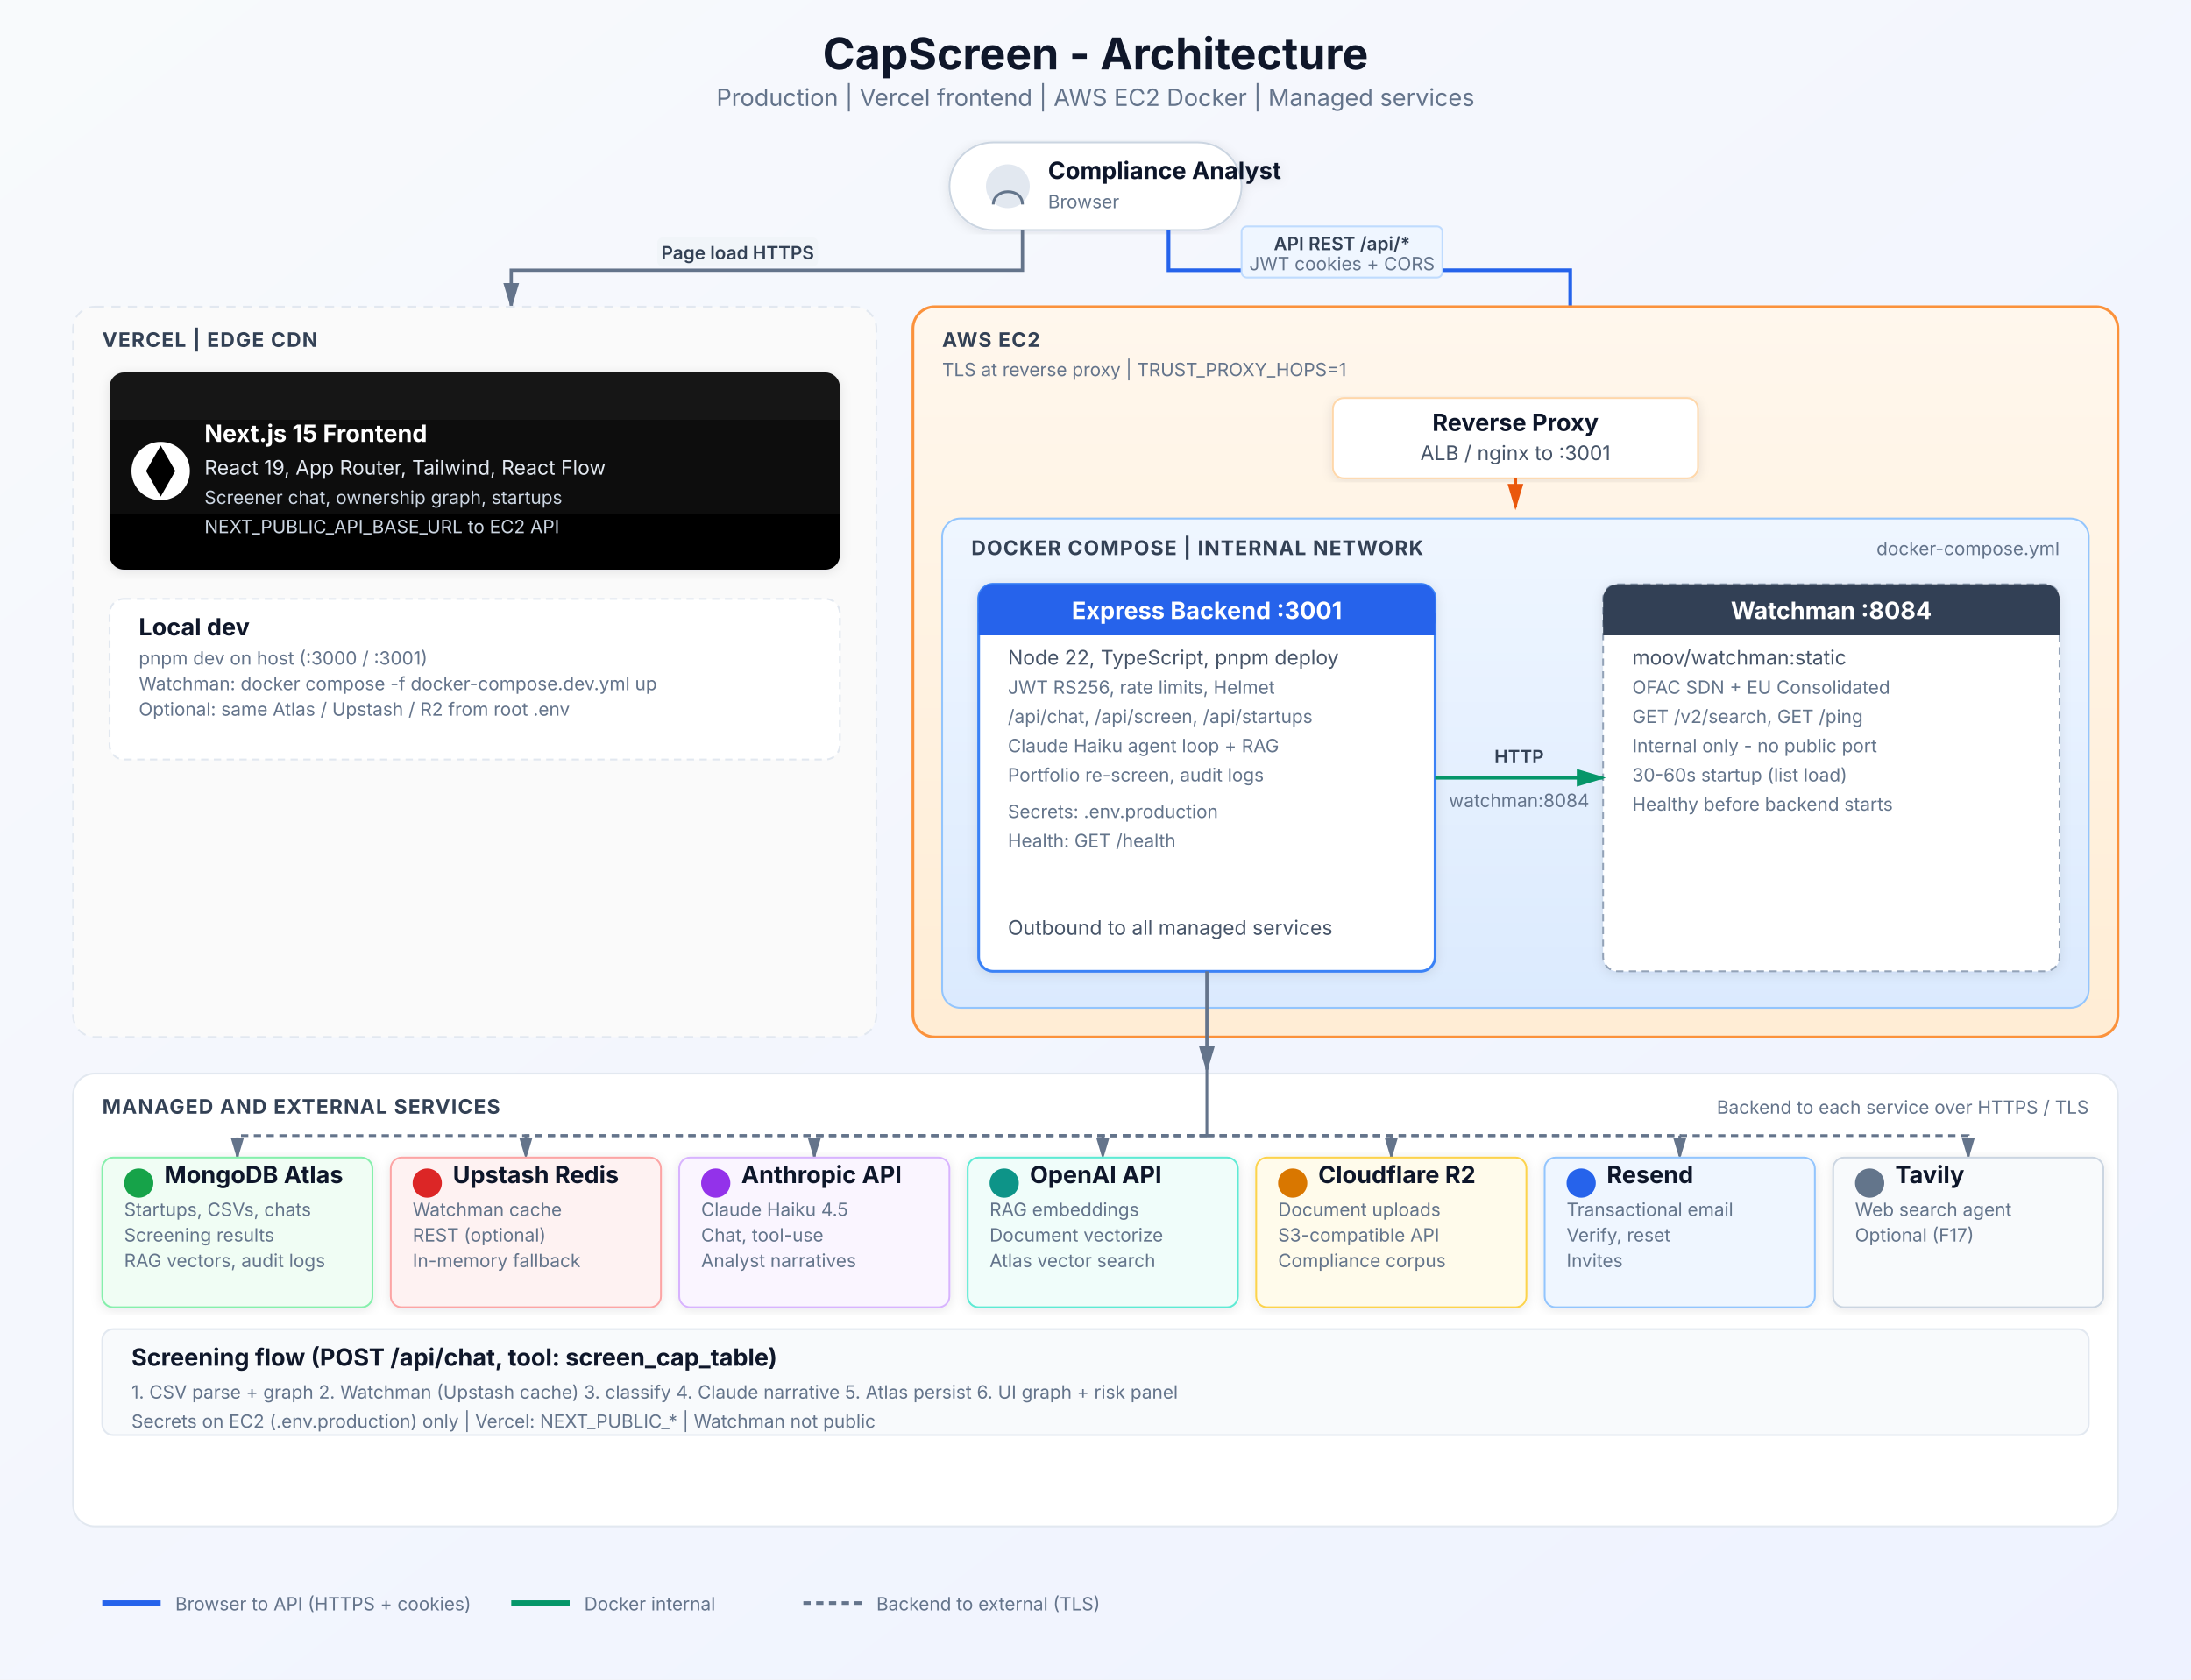
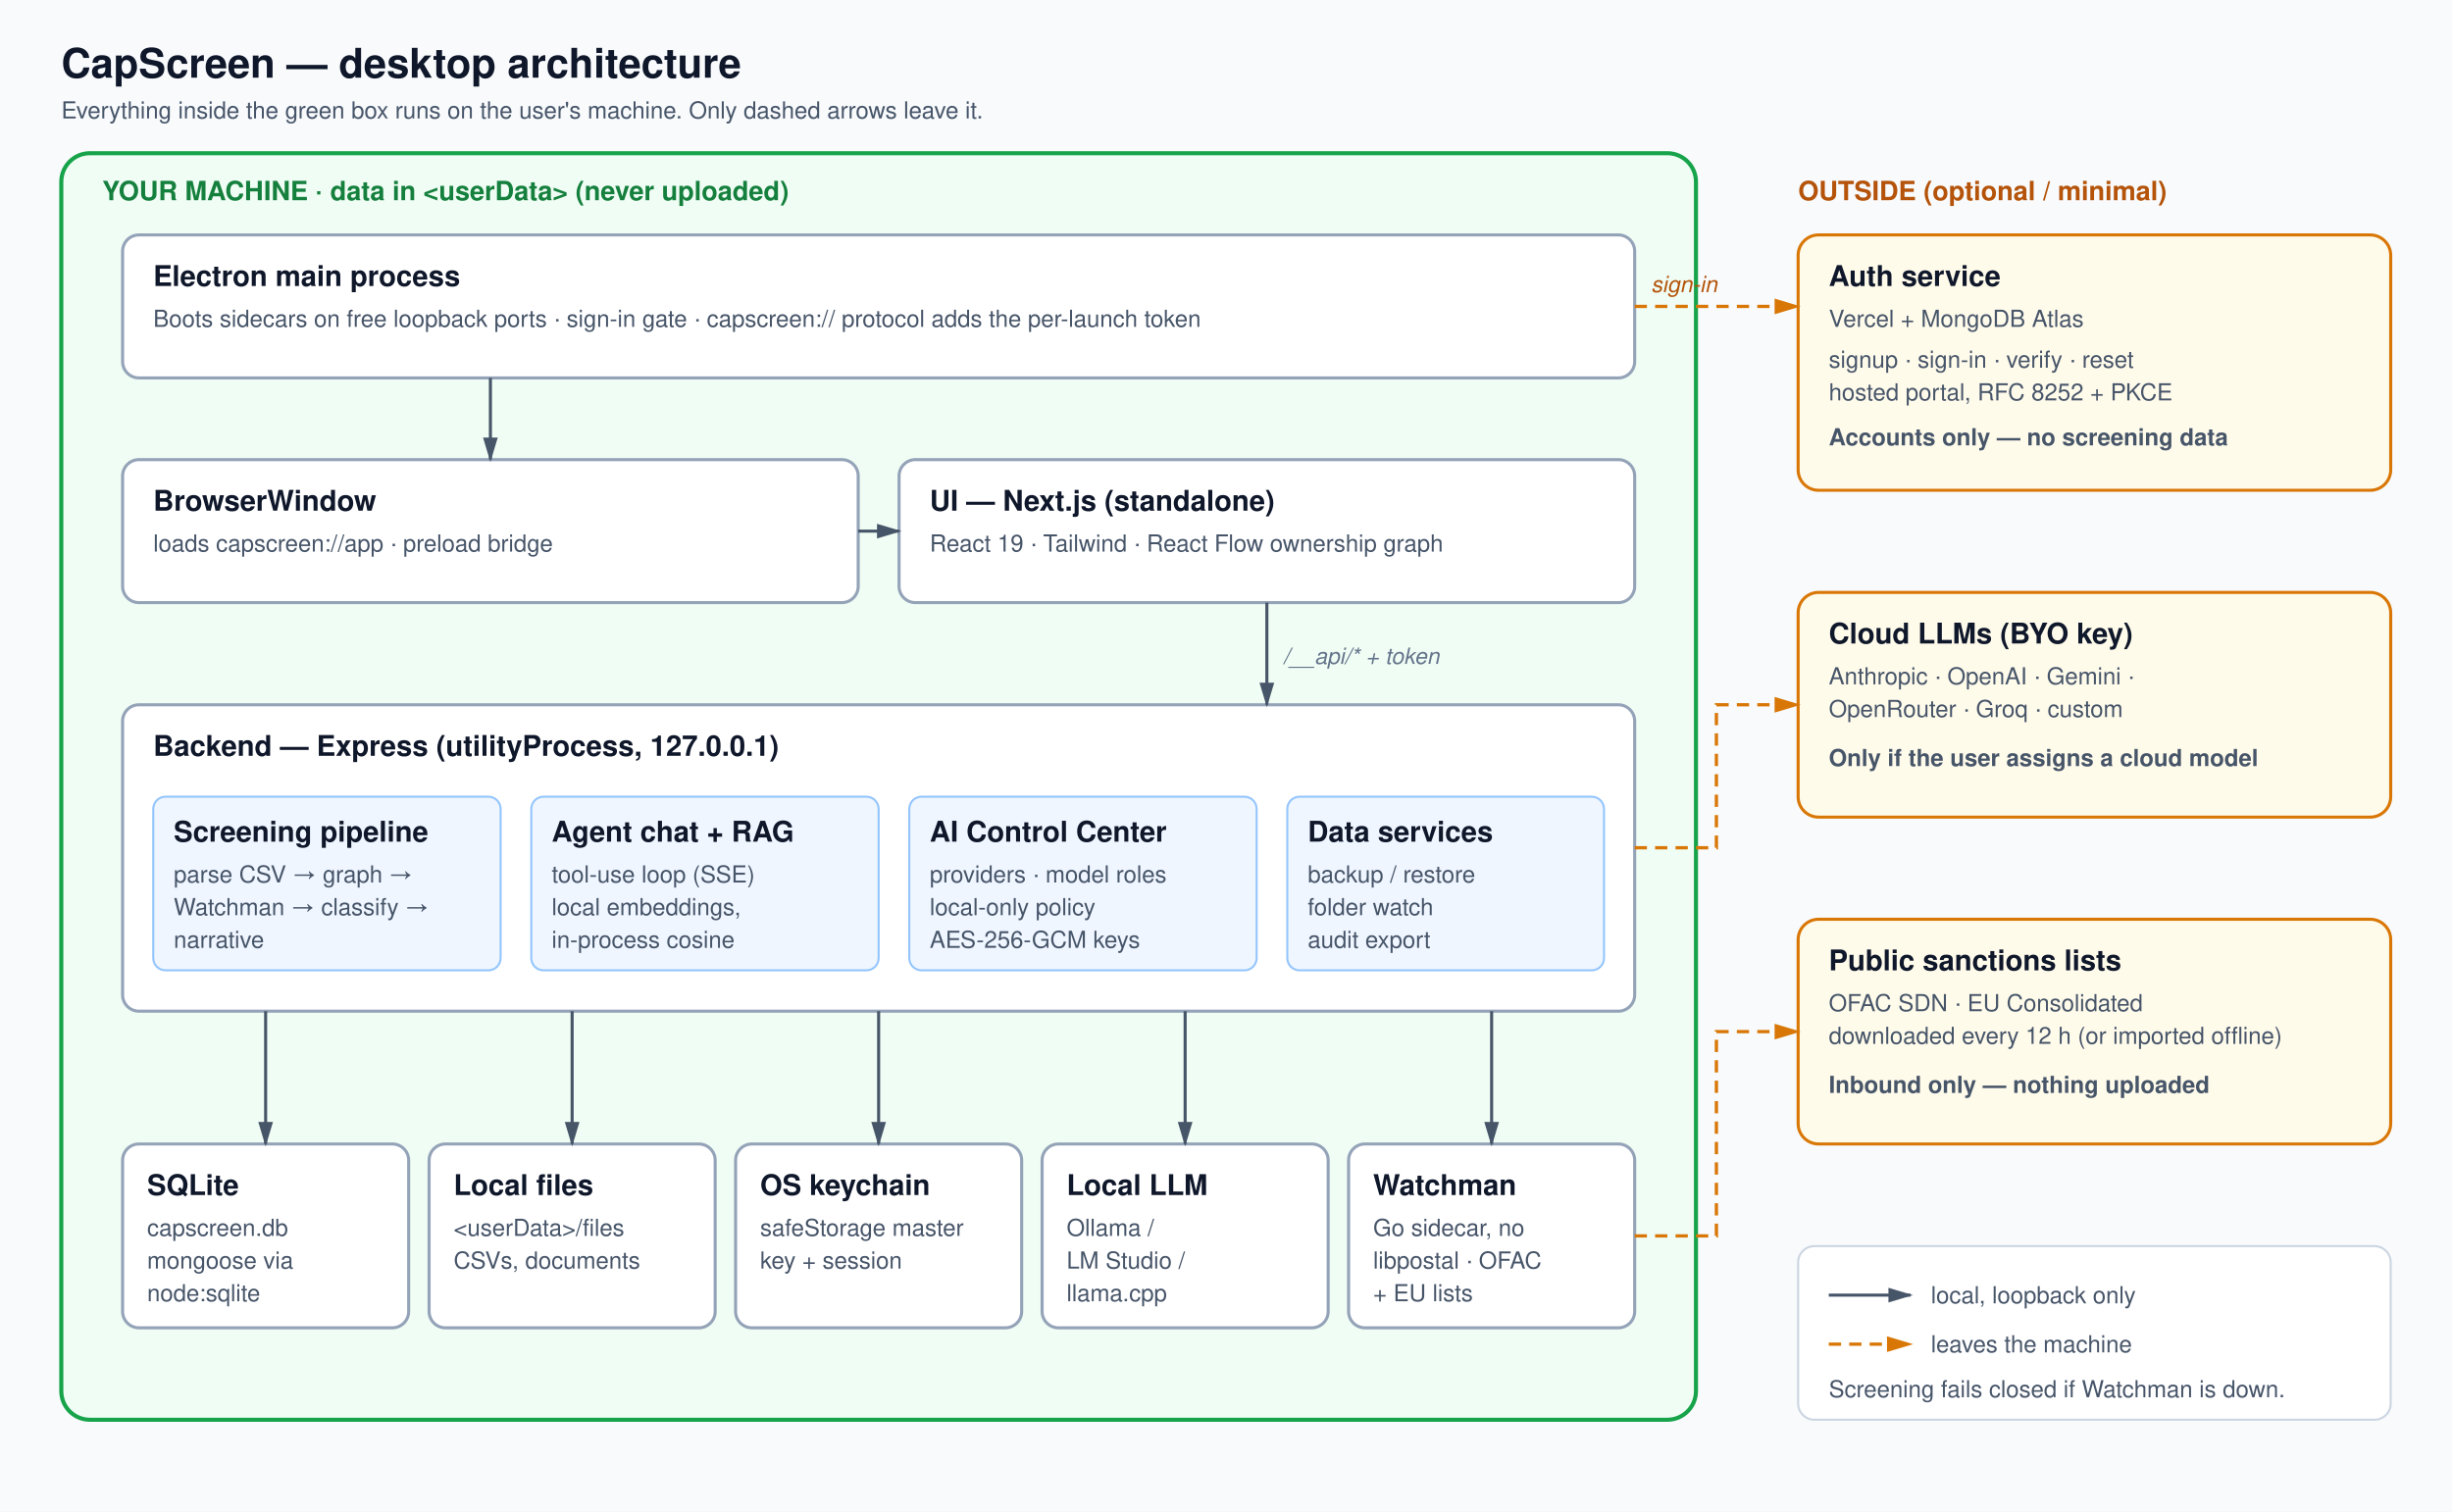
- <svg xmlns="http://www.w3.org/2000/svg" viewBox="0 0 1200 920" role="img" aria-labelledby="title desc">
+ <svg xmlns="http://www.w3.org/2000/svg" viewBox="0 0 1200 740" font-family="-apple-system, 'Segoe UI', Helvetica, Arial, sans-serif" role="img" aria-labelledby="t d">
  <defs>
-     <linearGradient id="bg" x1="0" y1="0" x2="1" y2="1">
-       <stop offset="0%" stop-color="#f8fafc" />
-       <stop offset="100%" stop-color="#eef2ff" />
-     </linearGradient>
-     <linearGradient id="vercelBg" x1="0" y1="0" x2="0" y2="1">
-       <stop offset="0%" stop-color="#171717" />
-       <stop offset="100%" stop-color="#000" />
-     </linearGradient>
-     <linearGradient id="awsBg" x1="0" y1="0" x2="0" y2="1">
-       <stop offset="0%" stop-color="#fff7ed" />
-       <stop offset="100%" stop-color="#ffedd5" />
-     </linearGradient>
-     <linearGradient id="dockerBg" x1="0" y1="0" x2="0" y2="1">
-       <stop offset="0%" stop-color="#eff6ff" />
-       <stop offset="100%" stop-color="#dbeafe" />
-     </linearGradient>
-     <filter id="sh" x="-5%" y="-5%" width="110%" height="110%">
-       <feDropShadow dx="0" dy="1" stdDeviation="3" flood-color="#0f172a" flood-opacity="0.1" />
-     </filter>
-     <marker id="aGray" viewBox="0 0 10 6" refX="9" refY="3" markerWidth="8" markerHeight="6" orient="auto">
-       <path d="M0,0 L10,3 L0,6 Z" fill="#64748b" />
+     <marker id="a" viewBox="0 0 10 6" refX="9" refY="3" markerWidth="8" markerHeight="6" orient="auto">
+       <path d="M0,0 L10,3 L0,6 Z" fill="#475569" />
    </marker>
-     <marker id="aBlue" viewBox="0 0 10 6" refX="9" refY="3" markerWidth="8" markerHeight="6" orient="auto">
-       <path d="M0,0 L10,3 L0,6 Z" fill="#2563eb" />
-     </marker>
-     <marker id="aGreen" viewBox="0 0 10 6" refX="9" refY="3" markerWidth="8" markerHeight="6" orient="auto">
-       <path d="M0,0 L10,3 L0,6 Z" fill="#059669" />
-     </marker>
-     <marker id="aOrange" viewBox="0 0 10 6" refX="9" refY="3" markerWidth="8" markerHeight="6" orient="auto">
-       <path d="M0,0 L10,3 L0,6 Z" fill="#ea580c" />
+     <marker id="o" viewBox="0 0 10 6" refX="9" refY="3" markerWidth="8" markerHeight="6" orient="auto">
+       <path d="M0,0 L10,3 L0,6 Z" fill="#d97706" />
    </marker>
    <style>
-       text { font-family: system-ui, -apple-system, Segoe UI, sans-serif; }
-       .h1 { font-size: 24px; font-weight: 700; fill: #0f172a; }
-       .h2 { font-size: 13px; fill: #64748b; }
-       .zone { font-size: 11px; font-weight: 700; fill: #334155; letter-spacing: 0.05em; }
-       .t { font-size: 13px; font-weight: 700; fill: #0f172a; }
-       .s { font-size: 11px; fill: #475569; }
-       .d { font-size: 10px; fill: #64748b; }
-       .lw { font-size: 10px; font-weight: 600; fill: #334155; }
-       .t-light { font-size: 13px; font-weight: 700; fill: #ffffff; }
-       .s-light { font-size: 11px; fill: #e2e8f0; }
-       .d-light { font-size: 10px; fill: #cbd5e1; }
+       .box{fill:#fff;stroke:#94a3b8;stroke-width:1.5}
+       .h{font-size:14px;font-weight:700;fill:#0f172a}
+       .s{font-size:11.5px;fill:#475569}
+       .lbl{font-size:11px;fill:#64748b;font-style:italic}
    </style>
  </defs>
-   <rect width="1200" height="920" fill="url(#bg)" />
-   <text x="600" y="38" text-anchor="middle" class="h1">CapScreen - Architecture</text>
-   <text x="600" y="58" text-anchor="middle" class="h2">Production | Vercel frontend | AWS EC2 Docker | Managed services</text>
-   <g filter="url(#sh)">
-     <rect x="520" y="78" width="160" height="48" rx="24" fill="#fff" stroke="#cbd5e1" />
-     <circle cx="552" cy="102" r="12" fill="#e2e8f0" />
-     <path d="M544 112c0-4 3.5-7 8-7s8 2.5 8 7" fill="none" stroke="#64748b" stroke-width="1.5" />
-     <text x="574" y="98" class="t">Compliance Analyst</text>
-     <text x="574" y="114" class="d">Browser</text>
+   <rect width="1200" height="740" fill="#f8fafc" />
+   <text x="30" y="38" font-size="20" font-weight="700" fill="#0f172a">CapScreen — desktop architecture</text>
+   <text x="30" y="58" class="s">Everything inside the green box runs on the user's machine. Only dashed arrows leave it.</text>
+   <rect x="30" y="75" width="800" height="620" rx="14" fill="#f0fdf4" stroke="#16a34a" stroke-width="2" />
+   <text x="50" y="98" font-size="13" font-weight="700" fill="#15803d">YOUR MACHINE  ·  data in &lt;userData&gt; (never uploaded)</text>
+   <rect x="60" y="115" width="740" height="70" rx="8" class="box" />
+   <text x="75" y="140" class="h">Electron main process</text>
+   <text x="75" y="160" class="s">Boots sidecars on free loopback ports · sign-in gate · capscreen:// protocol adds the per-launch token</text>
+   <rect x="60" y="225" width="360" height="70" rx="8" class="box" />
+   <text x="75" y="250" class="h">BrowserWindow</text>
+   <text x="75" y="270" class="s">loads capscreen://app · preload bridge</text>
+   <rect x="440" y="225" width="360" height="70" rx="8" class="box" />
+   <text x="455" y="250" class="h">UI — Next.js (standalone)</text>
+   <text x="455" y="270" class="s">React 19 · Tailwind · React Flow ownership graph</text>
+   <rect x="60" y="345" width="740" height="150" rx="8" class="box" />
+   <text x="75" y="370" class="h">Backend — Express (utilityProcess, 127.0.0.1)</text>
+   <g class="s">
+     <rect x="75" y="390" width="170" height="85" rx="6" fill="#eff6ff" stroke="#93c5fd" />
+     <text x="85" y="412" class="h" font-size="12.5">Screening pipeline</text>
+     <text x="85" y="432">parse CSV → graph →</text>
+     <text x="85" y="448">Watchman → classify →</text>
+     <text x="85" y="464">narrative</text>
+     <rect x="260" y="390" width="170" height="85" rx="6" fill="#eff6ff" stroke="#93c5fd" />
+     <text x="270" y="412" class="h" font-size="12.5">Agent chat + RAG</text>
+     <text x="270" y="432">tool-use loop (SSE)</text>
+     <text x="270" y="448">local embeddings,</text>
+     <text x="270" y="464">in-process cosine</text>
+     <rect x="445" y="390" width="170" height="85" rx="6" fill="#eff6ff" stroke="#93c5fd" />
+     <text x="455" y="412" class="h" font-size="12.5">AI Control Center</text>
+     <text x="455" y="432">providers · model roles</text>
+     <text x="455" y="448">local-only policy</text>
+     <text x="455" y="464">AES-256-GCM keys</text>
+     <rect x="630" y="390" width="155" height="85" rx="6" fill="#eff6ff" stroke="#93c5fd" />
+     <text x="640" y="412" class="h" font-size="12.5">Data services</text>
+     <text x="640" y="432">backup / restore</text>
+     <text x="640" y="448">folder watch</text>
+     <text x="640" y="464">audit export</text>
  </g>
-   <path d="M560 126 L560 148 L280 148 L280 168" fill="none" stroke="#64748b" stroke-width="1.8" marker-end="url(#aGray)" />
-   <rect x="360" y="130" width="88" height="16" rx="3" fill="#f1f5f9" />
-   <text x="404" y="142" text-anchor="middle" class="lw">Page load HTTPS</text>
-   <path d="M640 126 L640 148 L860 148 L860 218" fill="none" stroke="#2563eb" stroke-width="2" marker-end="url(#aBlue)" />
-   <rect x="680" y="124" width="110" height="28" rx="3" fill="#eff6ff" stroke="#bfdbfe" />
-   <text x="735" y="137" text-anchor="middle" class="lw">API REST /api/*</text>
-   <text x="735" y="148" text-anchor="middle" class="d">JWT cookies + CORS</text>
-   <rect x="40" y="168" width="440" height="400" rx="12" fill="#fafafa" stroke="#e2e8f0" stroke-dasharray="5 4" />
-   <text x="56" y="190" class="zone">VERCEL | EDGE CDN</text>
-   <g filter="url(#sh)">
-     <rect x="60" y="204" width="400" height="108" rx="8" fill="url(#vercelBg)" />
-     <circle cx="88" cy="258" r="16" fill="#fff" />
-     <path d="M88 244 L96 258 L88 272 L80 258 Z" fill="#000" />
-     <text x="112" y="242" class="t-light">Next.js 15 Frontend</text>
-     <text x="112" y="260" class="s-light">React 19, App Router, Tailwind, React Flow</text>
-     <text x="112" y="276" class="d-light">Screener chat, ownership graph, startups</text>
-     <text x="112" y="292" class="d-light">NEXT_PUBLIC_API_BASE_URL to EC2 API</text>
+   <g>
+     <rect x="60" y="560" width="140" height="90" rx="8" class="box" />
+     <text x="72" y="585" class="h">SQLite</text>
+     <text x="72" y="605" class="s">capscreen.db</text>
+     <text x="72" y="621" class="s">mongoose via</text>
+     <text x="72" y="637" class="s">node:sqlite</text>
+     <rect x="210" y="560" width="140" height="90" rx="8" class="box" />
+     <text x="222" y="585" class="h">Local files</text>
+     <text x="222" y="605" class="s">&lt;userData&gt;/files</text>
+     <text x="222" y="621" class="s">CSVs, documents</text>
+     <rect x="360" y="560" width="140" height="90" rx="8" class="box" />
+     <text x="372" y="585" class="h">OS keychain</text>
+     <text x="372" y="605" class="s">safeStorage master</text>
+     <text x="372" y="621" class="s">key + session</text>
+     <rect x="510" y="560" width="140" height="90" rx="8" class="box" />
+     <text x="522" y="585" class="h">Local LLM</text>
+     <text x="522" y="605" class="s">Ollama /</text>
+     <text x="522" y="621" class="s">LM Studio /</text>
+     <text x="522" y="637" class="s">llama.cpp</text>
+     <rect x="660" y="560" width="140" height="90" rx="8" class="box" />
+     <text x="672" y="585" class="h">Watchman</text>
+     <text x="672" y="605" class="s">Go sidecar, no</text>
+     <text x="672" y="621" class="s">libpostal · OFAC</text>
+     <text x="672" y="637" class="s">+ EU lists</text>
  </g>
-   <rect x="60" y="328" width="400" height="88" rx="8" fill="#fff" stroke="#e2e8f0" stroke-dasharray="4 3" />
-   <text x="76" y="348" class="t" font-size="11">Local dev</text>
-   <text x="76" y="364" class="d">pnpm dev on host (:3000 / :3001)</text>
-   <text x="76" y="378" class="d">Watchman: docker compose -f docker-compose.dev.yml up</text>
-   <text x="76" y="392" class="d">Optional: same Atlas / Upstash / R2 from root .env</text>
-   <rect x="500" y="168" width="660" height="400" rx="12" fill="url(#awsBg)" stroke="#fb923c" stroke-width="1.5" />
-   <text x="516" y="190" class="zone" fill="#9a3412">AWS EC2</text>
-   <text x="516" y="206" class="d">TLS at reverse proxy | TRUST_PROXY_HOPS=1</text>
-   <g filter="url(#sh)">
-     <rect x="730" y="218" width="200" height="44" rx="6" fill="#fff" stroke="#fed7aa" />
-     <text x="830" y="236" text-anchor="middle" class="t">Reverse Proxy</text>
-     <text x="830" y="252" text-anchor="middle" class="s">ALB / nginx to :3001</text>
+   <g stroke="#475569" stroke-width="1.5" fill="none" marker-end="url(#a)">
+     <path d="M240,185 V225" />
+     <path d="M420,260 H440" />
+     <path d="M620,295 V345" />
+     <path d="M130,495 V560" />
+     <path d="M280,495 V560" />
+     <path d="M430,495 V560" />
+     <path d="M580,495 V560" />
+     <path d="M730,495 V560" />
  </g>
-   <path d="M830 262 L830 278" stroke="#ea580c" stroke-width="1.8" marker-end="url(#aOrange)" />
-   <rect x="516" y="284" width="628" height="268" rx="10" fill="url(#dockerBg)" stroke="#93c5fd" />
-   <text x="532" y="304" class="zone" fill="#1d4ed8">DOCKER COMPOSE | INTERNAL NETWORK</text>
-   <text x="1128" y="304" text-anchor="end" class="d">docker-compose.yml</text>
-   <g filter="url(#sh)">
-     <rect x="536" y="320" width="250" height="212" rx="8" fill="#fff" stroke="#3b82f6" stroke-width="1.5" />
-     <rect x="536" y="320" width="250" height="28" rx="8" fill="#2563eb" />
-     <rect x="536" y="336" width="250" height="12" fill="#2563eb" />
-     <text x="661" y="339" text-anchor="middle" class="t-light">Express Backend :3001</text>
-     <text x="552" y="364" class="s">Node 22, TypeScript, pnpm deploy</text>
-     <text x="552" y="380" class="d">JWT RS256, rate limits, Helmet</text>
-     <text x="552" y="396" class="d">/api/chat, /api/screen, /api/startups</text>
-     <text x="552" y="412" class="d">Claude Haiku agent loop + RAG</text>
-     <text x="552" y="428" class="d">Portfolio re-screen, audit logs</text>
-     <text x="552" y="448" class="d">Secrets: .env.production</text>
-     <text x="552" y="464" class="d">Health: GET /health</text>
-     <text x="552" y="512" class="s">Outbound to all managed services</text>
+   <text x="628" y="325" class="lbl">/__api/* + token</text>
+   <text x="880" y="98" font-size="13" font-weight="700" fill="#b45309">OUTSIDE (optional / minimal)</text>
+   <rect x="880" y="115" width="290" height="125" rx="10" fill="#fffbeb" stroke="#d97706" stroke-width="1.5" />
+   <text x="895" y="140" class="h">Auth service</text>
+   <text x="895" y="160" class="s">Vercel + MongoDB Atlas</text>
+   <text x="895" y="180" class="s">signup · sign-in · verify · reset</text>
+   <text x="895" y="196" class="s">hosted portal, RFC 8252 + PKCE</text>
+   <text x="895" y="218" class="s" font-weight="700">Accounts only — no screening data</text>
+   <rect x="880" y="290" width="290" height="110" rx="10" fill="#fffbeb" stroke="#d97706" stroke-width="1.5" />
+   <text x="895" y="315" class="h">Cloud LLMs (BYO key)</text>
+   <text x="895" y="335" class="s">Anthropic · OpenAI · Gemini ·</text>
+   <text x="895" y="351" class="s">OpenRouter · Groq · custom</text>
+   <text x="895" y="375" class="s" font-weight="700">Only if the user assigns a cloud model</text>
+   <rect x="880" y="450" width="290" height="110" rx="10" fill="#fffbeb" stroke="#d97706" stroke-width="1.5" />
+   <text x="895" y="475" class="h">Public sanctions lists</text>
+   <text x="895" y="495" class="s">OFAC SDN · EU Consolidated</text>
+   <text x="895" y="511" class="s">downloaded every 12 h (or imported offline)</text>
+   <text x="895" y="535" class="s" font-weight="700">Inbound only — nothing uploaded</text>
+   <g stroke="#d97706" stroke-width="1.6" fill="none" stroke-dasharray="6 4" marker-end="url(#o)">
+     <path d="M800,150 H880" />
+     <path d="M800,415 H840 V345 H880" />
+     <path d="M800,605 H840 V505 H880" />
  </g>
-   <g filter="url(#sh)">
-     <rect x="878" y="320" width="250" height="212" rx="8" fill="#fff" stroke="#94a3b8" stroke-dasharray="4 3" />
-     <rect x="878" y="320" width="250" height="28" rx="8" fill="#334155" />
-     <rect x="878" y="336" width="250" height="12" fill="#334155" />
-     <text x="1003" y="339" text-anchor="middle" class="t-light">Watchman :8084</text>
-     <text x="894" y="364" class="s">moov/watchman:static</text>
-     <text x="894" y="380" class="d">OFAC SDN + EU Consolidated</text>
-     <text x="894" y="396" class="d">GET /v2/search, GET /ping</text>
-     <text x="894" y="412" class="d">Internal only - no public port</text>
-     <text x="894" y="428" class="d">30-60s startup (list load)</text>
-     <text x="894" y="444" class="d">Healthy before backend starts</text>
-   </g>
-   <path d="M786 426 L878 426" stroke="#059669" stroke-width="2" marker-end="url(#aGreen)" />
-   <text x="832" y="418" text-anchor="middle" class="lw" fill="#059669">HTTP</text>
-   <text x="832" y="442" text-anchor="middle" class="d">watchman:8084</text>
-   <path d="M661 532 L661 586" stroke="#64748b" stroke-width="1.8" marker-end="url(#aGray)" />
-   <rect x="40" y="588" width="1120" height="248" rx="12" fill="#fff" stroke="#e2e8f0" />
-   <text x="56" y="610" class="zone">MANAGED AND EXTERNAL SERVICES</text>
-   <text x="1144" y="610" text-anchor="end" class="d">Backend to each service over HTTPS / TLS</text>
-   <path d="M661 586 L661 622" stroke="#64748b" stroke-width="1.5" fill="none" />
-   <path d="M661 622 L130 622 L130 634" stroke="#64748b" stroke-width="1.5" stroke-dasharray="4 3" fill="none" marker-end="url(#aGray)" />
-   <path d="M661 622 L288 622 L288 634" stroke="#64748b" stroke-width="1.5" stroke-dasharray="4 3" fill="none" marker-end="url(#aGray)" />
-   <path d="M661 622 L446 622 L446 634" stroke="#64748b" stroke-width="1.5" stroke-dasharray="4 3" fill="none" marker-end="url(#aGray)" />
-   <path d="M661 622 L604 622 L604 634" stroke="#64748b" stroke-width="1.5" stroke-dasharray="4 3" fill="none" marker-end="url(#aGray)" />
-   <path d="M661 622 L762 622 L762 634" stroke="#64748b" stroke-width="1.5" stroke-dasharray="4 3" fill="none" marker-end="url(#aGray)" />
-   <path d="M661 622 L920 622 L920 634" stroke="#64748b" stroke-width="1.5" stroke-dasharray="4 3" fill="none" marker-end="url(#aGray)" />
-   <path d="M661 622 L1078 622 L1078 634" stroke="#64748b" stroke-width="1.5" stroke-dasharray="4 3" fill="none" marker-end="url(#aGray)" />
-   <g filter="url(#sh)">
-     <rect x="56" y="634" width="148" height="82" rx="6" fill="#f0fdf4" stroke="#86efac" />
-     <circle cx="76" cy="648" r="8" fill="#16a34a" />
-     <text x="90" y="648" class="t" font-size="12">MongoDB Atlas</text>
-     <text x="68" y="666" class="d">Startups, CSVs, chats</text>
-     <text x="68" y="680" class="d">Screening results</text>
-     <text x="68" y="694" class="d">RAG vectors, audit logs</text>
-   </g>
-   <g filter="url(#sh)">
-     <rect x="214" y="634" width="148" height="82" rx="6" fill="#fef2f2" stroke="#fca5a5" />
-     <circle cx="234" cy="648" r="8" fill="#dc2626" />
-     <text x="248" y="648" class="t" font-size="12">Upstash Redis</text>
-     <text x="226" y="666" class="d">Watchman cache</text>
-     <text x="226" y="680" class="d">REST (optional)</text>
-     <text x="226" y="694" class="d">In-memory fallback</text>
-   </g>
-   <g filter="url(#sh)">
-     <rect x="372" y="634" width="148" height="82" rx="6" fill="#faf5ff" stroke="#d8b4fe" />
-     <circle cx="392" cy="648" r="8" fill="#9333ea" />
-     <text x="406" y="648" class="t" font-size="12">Anthropic API</text>
-     <text x="384" y="666" class="d">Claude Haiku 4.5</text>
-     <text x="384" y="680" class="d">Chat, tool-use</text>
-     <text x="384" y="694" class="d">Analyst narratives</text>
-   </g>
-   <g filter="url(#sh)">
-     <rect x="530" y="634" width="148" height="82" rx="6" fill="#f0fdfa" stroke="#5eead4" />
-     <circle cx="550" cy="648" r="8" fill="#0d9488" />
-     <text x="564" y="648" class="t" font-size="12">OpenAI API</text>
-     <text x="542" y="666" class="d">RAG embeddings</text>
-     <text x="542" y="680" class="d">Document vectorize</text>
-     <text x="542" y="694" class="d">Atlas vector search</text>
-   </g>
-   <g filter="url(#sh)">
-     <rect x="688" y="634" width="148" height="82" rx="6" fill="#fffbeb" stroke="#fcd34d" />
-     <circle cx="708" cy="648" r="8" fill="#d97706" />
-     <text x="722" y="648" class="t" font-size="12">Cloudflare R2</text>
-     <text x="700" y="666" class="d">Document uploads</text>
-     <text x="700" y="680" class="d">S3-compatible API</text>
-     <text x="700" y="694" class="d">Compliance corpus</text>
-   </g>
-   <g filter="url(#sh)">
-     <rect x="846" y="634" width="148" height="82" rx="6" fill="#eff6ff" stroke="#93c5fd" />
-     <circle cx="866" cy="648" r="8" fill="#2563eb" />
-     <text x="880" y="648" class="t" font-size="12">Resend</text>
-     <text x="858" y="666" class="d">Transactional email</text>
-     <text x="858" y="680" class="d">Verify, reset</text>
-     <text x="858" y="694" class="d">Invites</text>
-   </g>
-   <g filter="url(#sh)">
-     <rect x="1004" y="634" width="148" height="82" rx="6" fill="#f8fafc" stroke="#cbd5e1" />
-     <circle cx="1024" cy="648" r="8" fill="#64748b" />
-     <text x="1038" y="648" class="t" font-size="12">Tavily</text>
-     <text x="1016" y="666" class="d">Web search agent</text>
-     <text x="1016" y="680" class="d">Optional (F17)</text>
-   </g>
-   <rect x="56" y="728" width="1088" height="58" rx="6" fill="#f8fafc" stroke="#e2e8f0" />
-   <text x="72" y="748" class="t" font-size="11">Screening flow (POST /api/chat, tool: screen_cap_table)</text>
-   <text x="72" y="766" class="d">1. CSV parse + graph  2. Watchman (Upstash cache)  3. classify  4. Claude narrative  5. Atlas persist  6. UI graph + risk panel</text>
-   <text x="72" y="782" class="d">Secrets on EC2 (.env.production) only | Vercel: NEXT_PUBLIC_* | Watchman not public</text>
-   <line x1="56" y1="878" x2="88" y2="878" stroke="#2563eb" stroke-width="3" />
-   <text x="96" y="882" class="d">Browser to API (HTTPS + cookies)</text>
-   <line x1="280" y1="878" x2="312" y2="878" stroke="#059669" stroke-width="3" />
-   <text x="320" y="882" class="d">Docker internal</text>
-   <line x1="440" y1="878" x2="472" y2="878" stroke="#64748b" stroke-width="2" stroke-dasharray="4 3" />
-   <text x="480" y="882" class="d">Backend to external (TLS)</text>
+   <text x="808" y="143" class="lbl" fill="#b45309" style="fill:#b45309">sign-in</text>
+   <rect x="880" y="610" width="290" height="85" rx="8" fill="#fff" stroke="#cbd5e1" />
+   <line x1="895" y1="634" x2="935" y2="634" stroke="#475569" stroke-width="1.5" marker-end="url(#a)" />
+   <text x="945" y="638" class="s">local, loopback only</text>
+   <line x1="895" y1="658" x2="935" y2="658" stroke="#d97706" stroke-width="1.6" stroke-dasharray="6 4" marker-end="url(#o)" />
+   <text x="945" y="662" class="s">leaves the machine</text>
+   <text x="895" y="684" class="s">Screening fails closed if Watchman is down.</text>
</svg>
